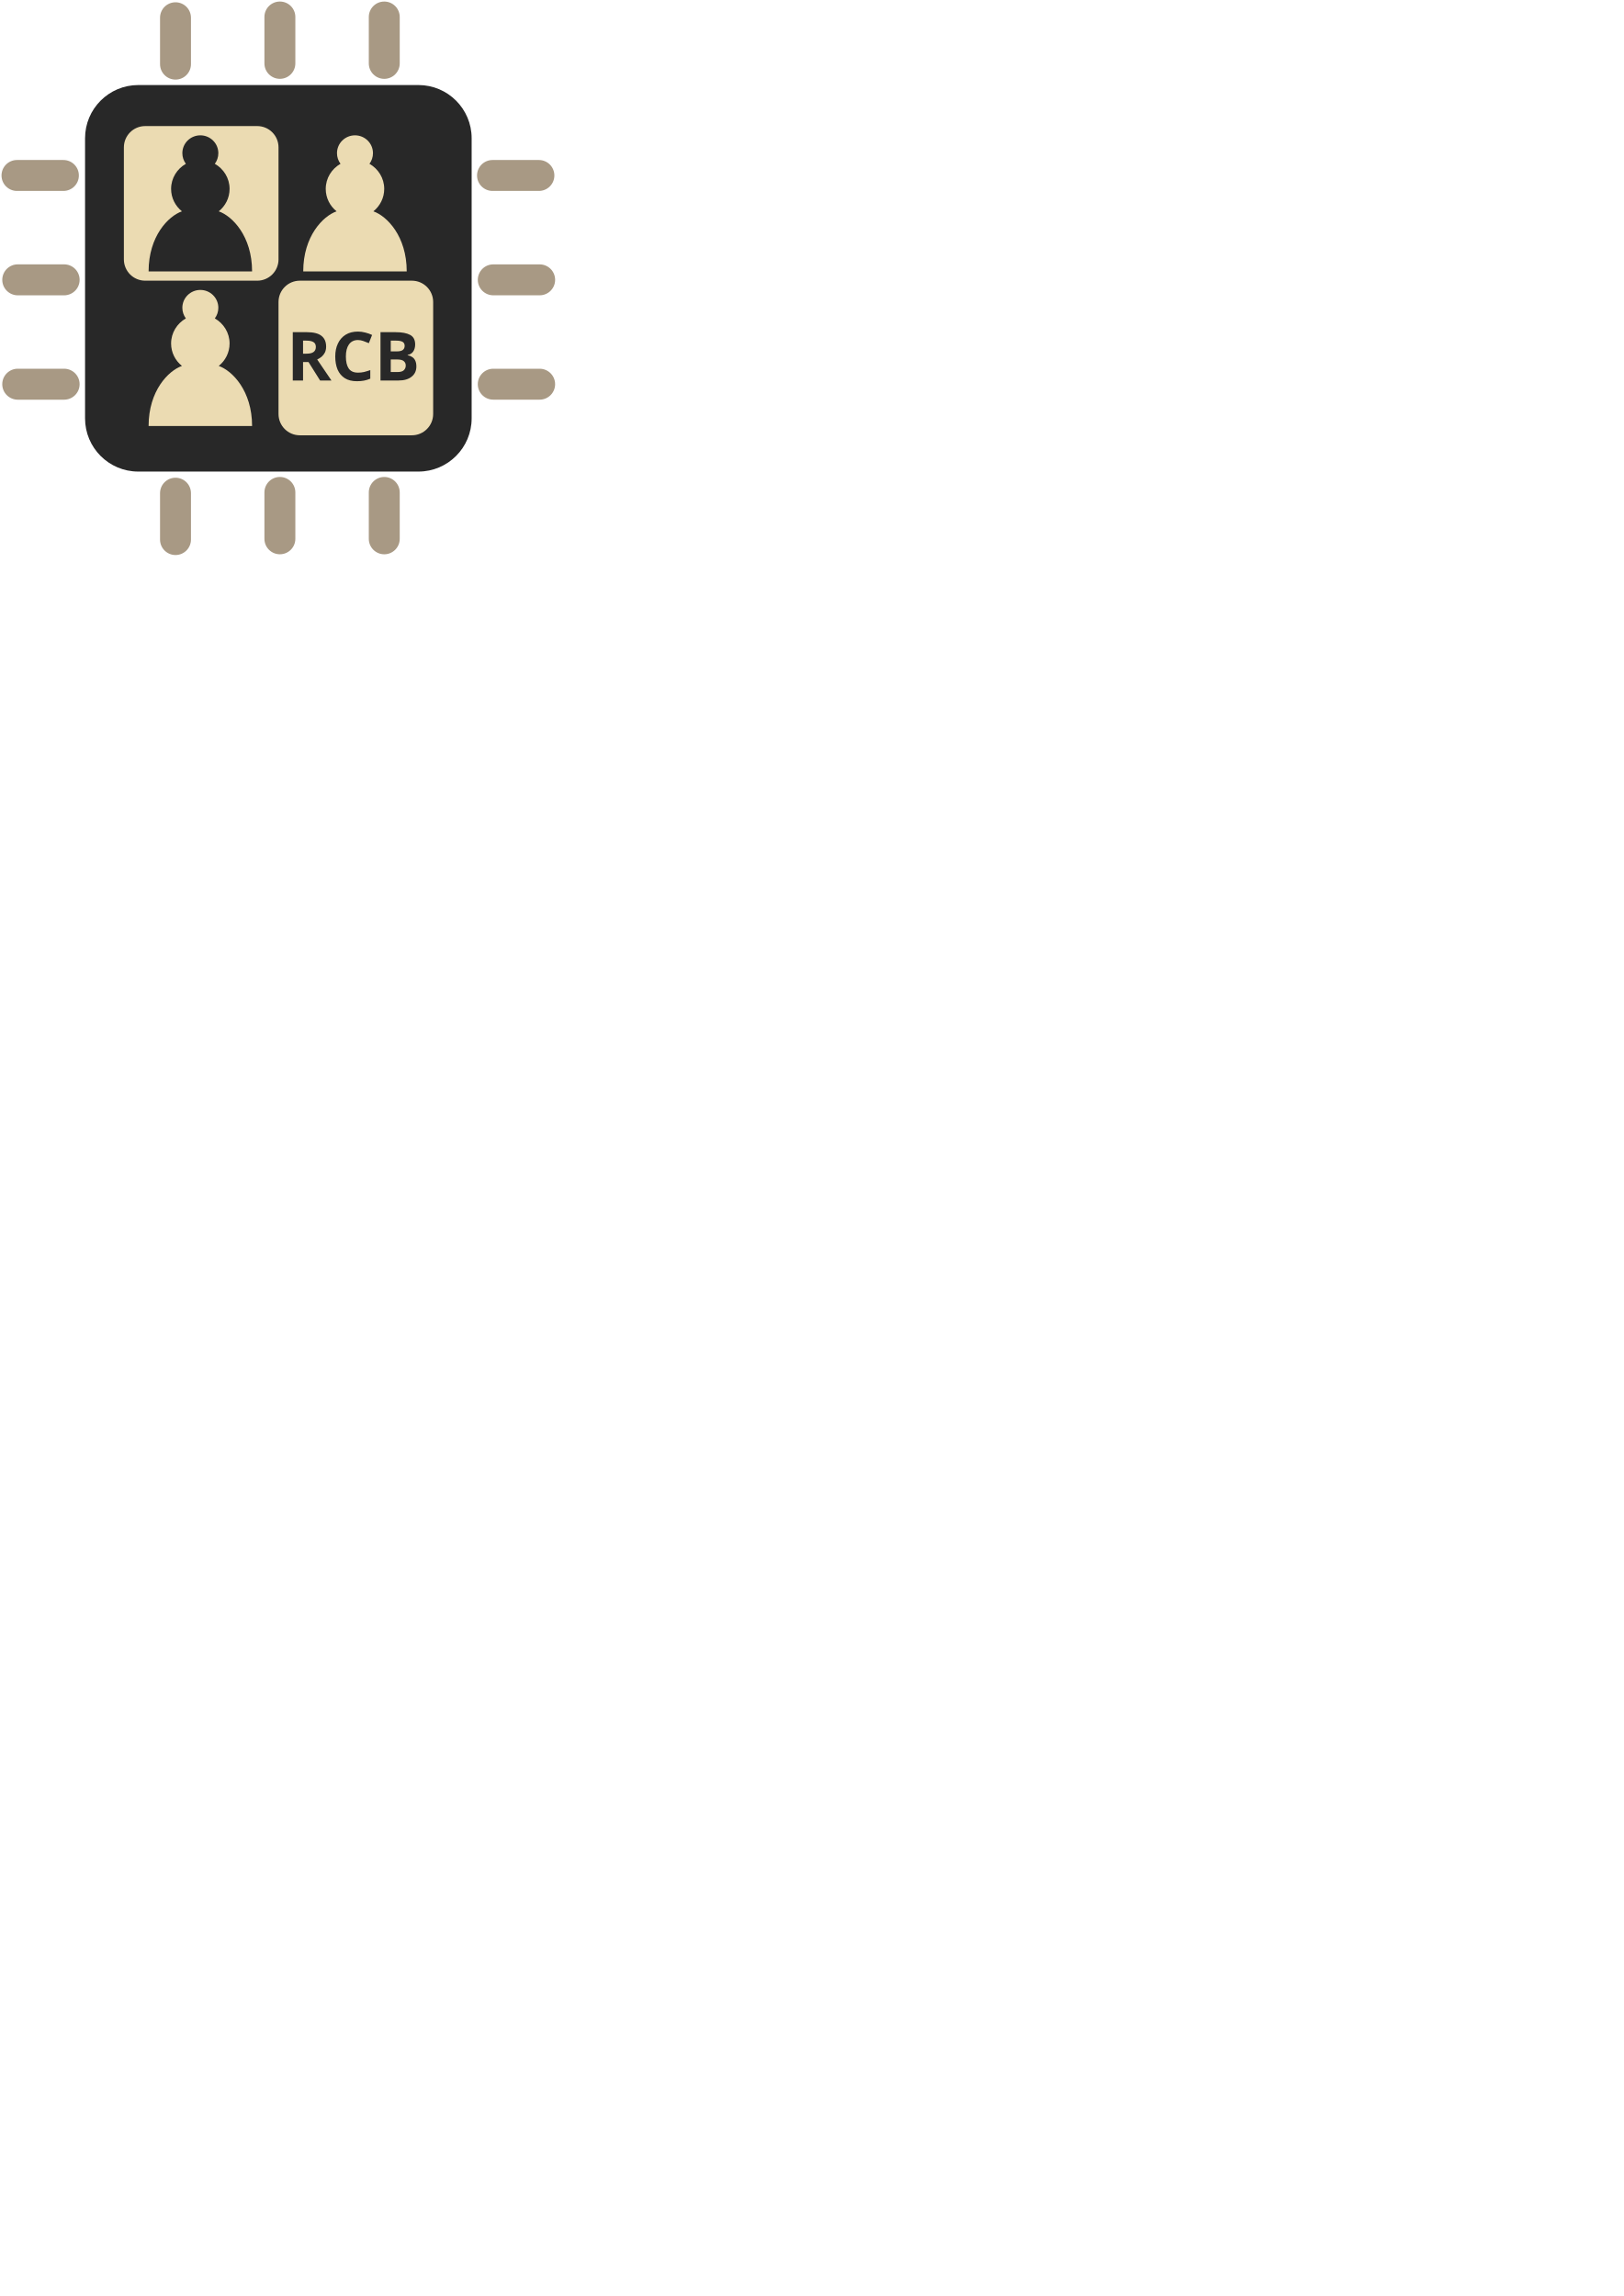
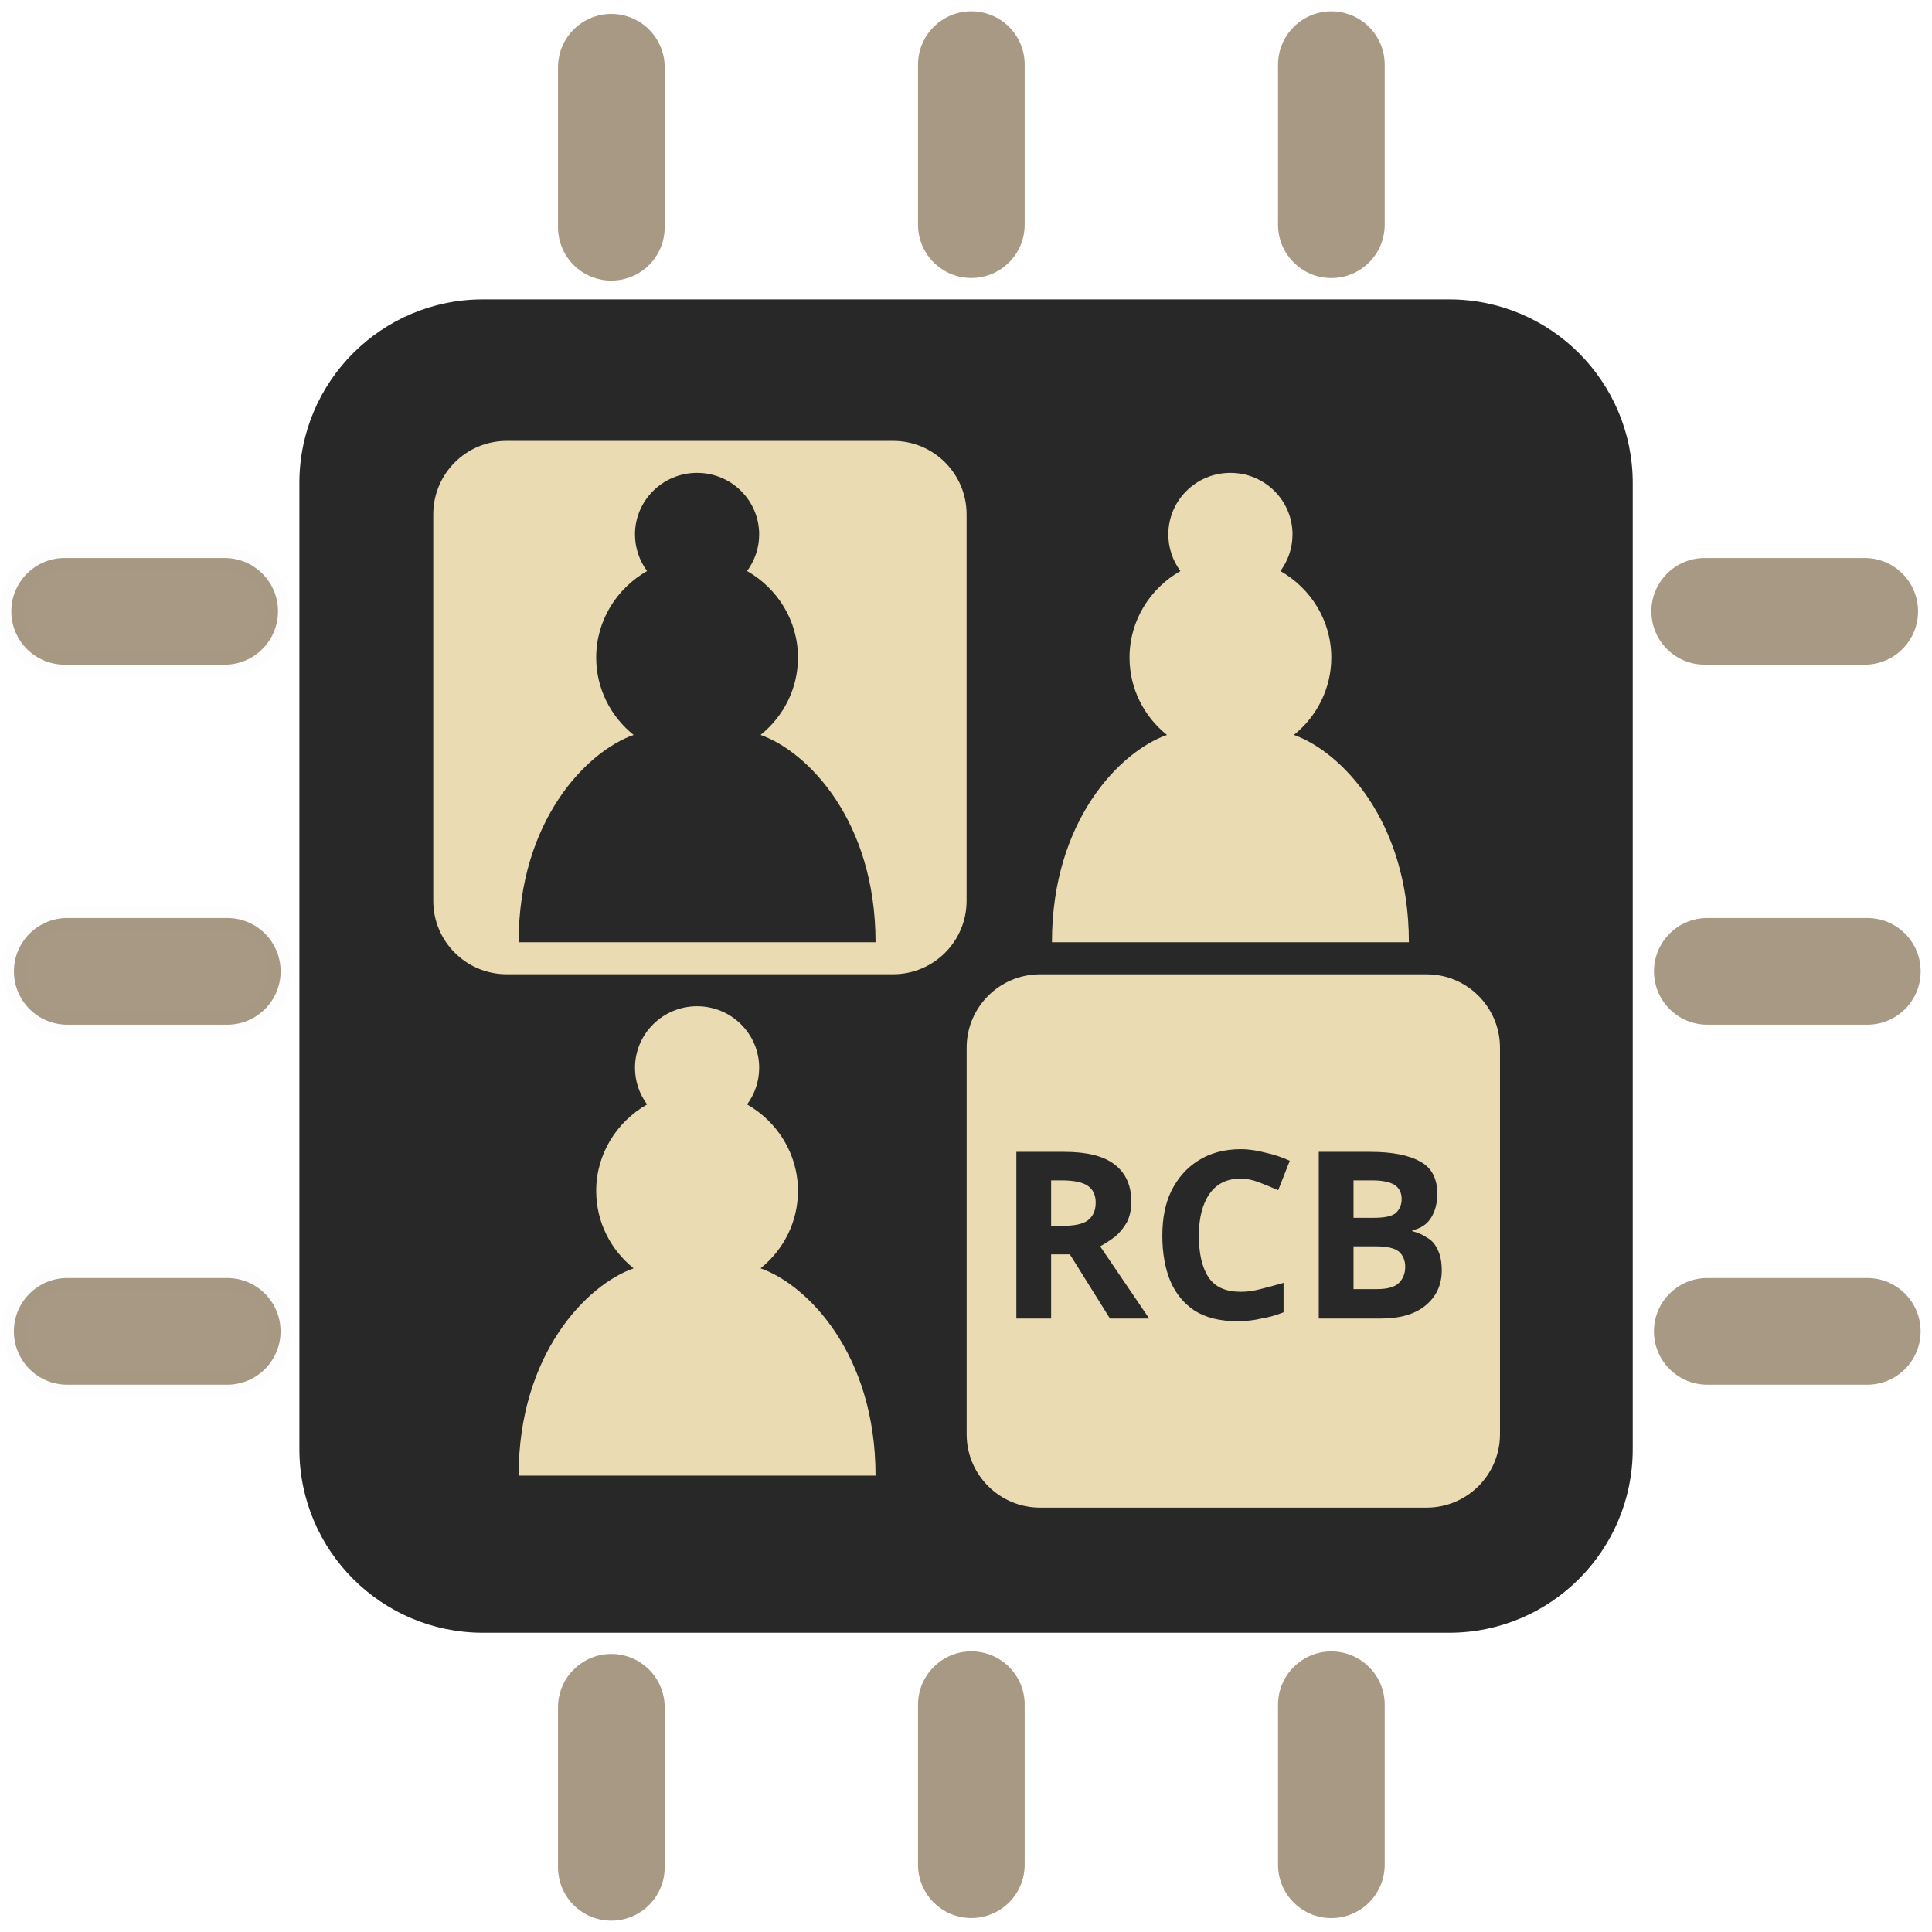
- <svg xmlns="http://www.w3.org/2000/svg" width="210mm" height="297mm" viewBox="0 0 210 297" version="1.1" id="svg5">
+ <svg xmlns="http://www.w3.org/2000/svg" width="128" height="128" viewBox="0 0 33.867 33.867" version="1.1" id="svg5">
  <defs id="defs2" />
  <g id="layer2">
-     <g id="g4569-1-0" transform="translate(-52.22045,11.1985)" style="fill:#a89984;fill-opacity:1;stroke:#282828;stroke-opacity:0.008">
-       <rect style="fill:#a89984;fill-opacity:1;stroke:#282828;stroke-width:0.397;stroke-miterlimit:4;stroke-dasharray:none;stroke-opacity:0.008" id="rect4439-8-7" width="10" height="4" x="52.419" y="9.5" ry="2" />
-       <rect style="fill:#a89984;fill-opacity:1;stroke:#282828;stroke-width:0.397;stroke-miterlimit:4;stroke-dasharray:none;stroke-opacity:0.008" id="rect4439-2-7-8" width="10" height="4" x="52.517" y="23" ry="2" />
-       <rect style="fill:#a89984;fill-opacity:1;stroke:#282828;stroke-width:0.397;stroke-miterlimit:4;stroke-dasharray:none;stroke-opacity:0.008" id="rect4439-6-9-6" width="10" height="4" x="52.515" y="36.5" ry="2" />
+     <g id="g4569-1-0" transform="matrix(0.4674693,0,0,0.4674693,-24.30575,5.34066)" style="fill:#a89984;fill-opacity:1;stroke:#282828;stroke-width:2.139;stroke-opacity:0.008">
+       <rect style="fill:#a89984;fill-opacity:1;stroke:#282828;stroke-width:0.849;stroke-miterlimit:4;stroke-dasharray:none;stroke-opacity:0.008" id="rect4439-8-7" width="10" height="4" x="52.419" y="9.5" ry="2" />
+       <rect style="fill:#a89984;fill-opacity:1;stroke:#282828;stroke-width:0.849;stroke-miterlimit:4;stroke-dasharray:none;stroke-opacity:0.008" id="rect4439-2-7-8" width="10" height="4" x="52.517" y="23" ry="2" />
+       <rect style="fill:#a89984;fill-opacity:1;stroke:#282828;stroke-width:0.849;stroke-miterlimit:4;stroke-dasharray:none;stroke-opacity:0.008" id="rect4439-6-9-6" width="10" height="4" x="52.515" y="36.5" ry="2" />
    </g>
-     <g id="g4569-2-4" transform="rotate(-90,36.95676,25.75826)" style="fill:#a89984;fill-opacity:1;stroke:#282828;stroke-opacity:0">
-       <rect style="fill:#a89984;fill-opacity:1;stroke:#282828;stroke-width:0.397;stroke-miterlimit:4;stroke-dasharray:none;stroke-opacity:0" id="rect4439-0-52" width="10" height="4" x="52.419" y="9.5" ry="2" />
-       <rect style="fill:#a89984;fill-opacity:1;stroke:#282828;stroke-width:0.397;stroke-miterlimit:4;stroke-dasharray:none;stroke-opacity:0" id="rect4439-2-2-5" width="10" height="4" x="52.517" y="23" ry="2" />
-       <rect style="fill:#a89984;fill-opacity:1;stroke:#282828;stroke-width:0.397;stroke-miterlimit:4;stroke-dasharray:none;stroke-opacity:0" id="rect4439-6-3-4" width="10" height="4" x="52.515" y="36.5" ry="2" />
+     <g id="g4569-2-4" transform="matrix(0,-0.4674693,0.4674693,0,5.34066,29.42305)" style="fill:#a89984;fill-opacity:1;stroke:#282828;stroke-width:2.139;stroke-opacity:0">
+       <rect style="fill:#a89984;fill-opacity:1;stroke:#282828;stroke-width:0.849;stroke-miterlimit:4;stroke-dasharray:none;stroke-opacity:0" id="rect4439-0-52" width="10" height="4" x="52.419" y="9.5" ry="2" />
+       <rect style="fill:#a89984;fill-opacity:1;stroke:#282828;stroke-width:0.849;stroke-miterlimit:4;stroke-dasharray:none;stroke-opacity:0" id="rect4439-2-2-5" width="10" height="4" x="52.517" y="23" ry="2" />
+       <rect style="fill:#a89984;fill-opacity:1;stroke:#282828;stroke-width:0.849;stroke-miterlimit:4;stroke-dasharray:none;stroke-opacity:0" id="rect4439-6-3-4" width="10" height="4" x="52.515" y="36.5" ry="2" />
    </g>
-     <g id="g4569-6" transform="translate(9.279554,11.1985)" style="fill:#a89984;fill-opacity:1;stroke:#282828;stroke-opacity:0">
-       <rect style="fill:#a89984;fill-opacity:1;stroke:#282828;stroke-width:0.397;stroke-miterlimit:4;stroke-dasharray:none;stroke-opacity:0" id="rect4439-9" width="10" height="4" x="52.419" y="9.5" ry="2" />
-       <rect style="fill:#a89984;fill-opacity:1;stroke:#282828;stroke-width:0.397;stroke-miterlimit:4;stroke-dasharray:none;stroke-opacity:0" id="rect4439-2-3" width="10" height="4" x="52.517" y="23" ry="2" />
-       <rect style="fill:#a89984;fill-opacity:1;stroke:#282828;stroke-width:0.397;stroke-miterlimit:4;stroke-dasharray:none;stroke-opacity:0" id="rect4439-6-7" width="10" height="4" x="52.515" y="36.5" ry="2" />
+     <g id="g4569-6" transform="matrix(0.4674693,0,0,0.4674693,4.443612,5.34066)" style="fill:#a89984;fill-opacity:1;stroke:#282828;stroke-width:2.139;stroke-opacity:0">
+       <rect style="fill:#a89984;fill-opacity:1;stroke:#282828;stroke-width:0.849;stroke-miterlimit:4;stroke-dasharray:none;stroke-opacity:0" id="rect4439-9" width="10" height="4" x="52.419" y="9.5" ry="2" />
+       <rect style="fill:#a89984;fill-opacity:1;stroke:#282828;stroke-width:0.849;stroke-miterlimit:4;stroke-dasharray:none;stroke-opacity:0" id="rect4439-2-3" width="10" height="4" x="52.517" y="23" ry="2" />
+       <rect style="fill:#a89984;fill-opacity:1;stroke:#282828;stroke-width:0.849;stroke-miterlimit:4;stroke-dasharray:none;stroke-opacity:0" id="rect4439-6-7" width="10" height="4" x="52.515" y="36.5" ry="2" />
    </g>
-     <g id="g4569-2-7-7" transform="rotate(-90,67.70676,56.50826)" style="fill:#a89984;fill-opacity:1;stroke:#282828;stroke-opacity:0">
-       <rect style="fill:#a89984;fill-opacity:1;stroke:#282828;stroke-width:0.397;stroke-miterlimit:4;stroke-dasharray:none;stroke-opacity:0" id="rect4439-0-5-4" width="10" height="4" x="52.419" y="9.5" ry="2" />
-       <rect style="fill:#a89984;fill-opacity:1;stroke:#282828;stroke-width:0.397;stroke-miterlimit:4;stroke-dasharray:none;stroke-opacity:0" id="rect4439-2-2-9-4" width="10" height="4" x="52.517" y="23" ry="2" />
-       <rect style="fill:#a89984;fill-opacity:1;stroke:#282828;stroke-width:0.397;stroke-miterlimit:4;stroke-dasharray:none;stroke-opacity:0" id="rect4439-6-3-2-3" width="10" height="4" x="52.515" y="36.5" ry="2" />
+     <g id="g4569-2-7-7" transform="matrix(0,-0.4674693,0.4674693,0,5.34066,58.17241)" style="fill:#a89984;fill-opacity:1;stroke:#282828;stroke-width:2.139;stroke-opacity:0">
+       <rect style="fill:#a89984;fill-opacity:1;stroke:#282828;stroke-width:0.849;stroke-miterlimit:4;stroke-dasharray:none;stroke-opacity:0" id="rect4439-0-5-4" width="10" height="4" x="52.419" y="9.5" ry="2" />
+       <rect style="fill:#a89984;fill-opacity:1;stroke:#282828;stroke-width:0.849;stroke-miterlimit:4;stroke-dasharray:none;stroke-opacity:0" id="rect4439-2-2-9-4" width="10" height="4" x="52.517" y="23" ry="2" />
+       <rect style="fill:#a89984;fill-opacity:1;stroke:#282828;stroke-width:0.849;stroke-miterlimit:4;stroke-dasharray:none;stroke-opacity:0" id="rect4439-6-3-2-3" width="10" height="4" x="52.515" y="36.5" ry="2" />
    </g>
  </g>
  <g id="layer1">
-     <rect style="fill:#282828;fill-opacity:1;stroke:none;stroke-width:1;stroke-miterlimit:4;stroke-dasharray:none;stroke-opacity:1" id="rect846-1" width="50" height="50" x="11" y="11" ry="6.884" />
-     <rect style="fill:#ebdbb2;fill-opacity:1;stroke:none;stroke-width:1;stroke-miterlimit:4;stroke-dasharray:none" id="rect846-3-5" width="20" height="20" x="16.022" y="16.308" ry="2.754" />
-     <rect style="fill:#ebdbb2;fill-opacity:1;stroke:none;stroke-width:1;stroke-miterlimit:4;stroke-dasharray:none" id="rect846-3-6-5" width="20" height="20" x="36.022" y="36.308" ry="2.754" />
-     <path d="m 45.912,17.506 c -1.286,0 -2.328,1.033 -2.328,2.309 0,0.514 0.169,0.987 0.454,1.374 -1.135,0.646 -1.909,1.853 -1.909,3.244 0,1.172 0.547,2.216 1.402,2.903 -1.746,0.612 -4.312,3.203 -4.312,7.774 h 13.384 c 0,-4.571 -2.566,-7.162 -4.312,-7.774 0.855,-0.687 1.402,-1.731 1.402,-2.903 0,-1.391 -0.774,-2.597 -1.909,-3.244 0.285,-0.387 0.454,-0.86 0.454,-1.374 0,-1.276 -1.042,-2.309 -2.328,-2.309 z" style="fill:#ebdbb2;fill-opacity:1;fill-rule:nonzero;stroke:none;stroke-width:0.397;stroke-linecap:round;stroke-linejoin:miter;stroke-miterlimit:4;stroke-dasharray:none;stroke-opacity:1" id="path2951-4" />
-     <path d="m 25.912,17.506 c -1.286,0 -2.328,1.033 -2.328,2.309 0,0.514 0.169,0.987 0.454,1.374 -1.135,0.646 -1.909,1.853 -1.909,3.244 0,1.172 0.547,2.216 1.402,2.903 -1.746,0.612 -4.312,3.203 -4.312,7.774 h 13.384 c 0,-4.571 -2.566,-7.162 -4.312,-7.774 0.855,-0.687 1.402,-1.731 1.402,-2.903 0,-1.391 -0.774,-2.597 -1.909,-3.244 0.285,-0.387 0.454,-0.86 0.454,-1.374 0,-1.276 -1.042,-2.309 -2.328,-2.309 z" style="fill:#282828;fill-opacity:1;fill-rule:nonzero;stroke:none;stroke-width:0.397;stroke-linecap:round;stroke-linejoin:miter;stroke-miterlimit:4;stroke-dasharray:none;stroke-opacity:1" id="path2951-5-7" />
-     <path d="m 25.912,37.506 c -1.286,0 -2.328,1.033 -2.328,2.309 0,0.514 0.169,0.987 0.454,1.374 -1.135,0.646 -1.909,1.853 -1.909,3.244 0,1.172 0.547,2.216 1.402,2.903 -1.746,0.612 -4.312,3.203 -4.312,7.774 h 13.384 c 0,-4.571 -2.566,-7.162 -4.312,-7.774 0.855,-0.687 1.402,-1.731 1.402,-2.903 0,-1.391 -0.774,-2.597 -1.909,-3.244 0.285,-0.387 0.454,-0.86 0.454,-1.374 0,-1.276 -1.042,-2.309 -2.328,-2.309 z" style="fill:#ebdbb2;fill-opacity:1;fill-rule:nonzero;stroke:none;stroke-width:0.397;stroke-linecap:round;stroke-linejoin:miter;stroke-miterlimit:4;stroke-dasharray:none;stroke-opacity:1" id="path2951-7-65" />
-     <text xml:space="preserve" style="font-style:normal;font-weight:normal;font-size:8.748px;line-height:1.25;font-family:sans-serif;fill:#282828;fill-opacity:1;stroke:none;stroke-width:0.265" x="37.084" y="49.219" id="text14320">
-       <tspan style="font-style:normal;font-variant:normal;font-weight:bold;font-stretch:normal;font-size:8.748px;font-family:'Roboto Slab';-inkscape-font-specification:'Roboto Slab Bold';fill:#282828;fill-opacity:1;stroke-width:0.265" x="37.084" y="49.219" id="tspan14322">RCB</tspan>
+     <rect style="fill:#282828;fill-opacity:1;stroke:none;stroke-width:1;stroke-miterlimit:4;stroke-dasharray:none;stroke-opacity:1" id="rect846-1" width="23.373" height="23.373" x="5.248" y="5.248" ry="3.218" />
+     <rect style="fill:#ebdbb2;fill-opacity:1;stroke:none;stroke-width:1;stroke-miterlimit:4;stroke-dasharray:none" id="rect846-3-5" width="9.349" height="9.349" x="7.595" y="7.729" ry="1.287" />
+     <rect style="fill:#ebdbb2;fill-opacity:1;stroke:none;stroke-width:1;stroke-miterlimit:4;stroke-dasharray:none" id="rect846-3-6-5" width="9.349" height="9.349" x="16.945" y="17.079" ry="1.287" />
+     <path d="m 21.568,8.289 c -0.601,0 -1.088,0.483 -1.088,1.079 0,0.24 0.079,0.461 0.212,0.642 -0.53,0.302 -0.892,0.866 -0.892,1.516 0,0.548 0.256,1.036 0.656,1.357 -0.816,0.286 -2.016,1.497 -2.016,3.634 h 6.257 c 0,-2.137 -1.2,-3.348 -2.016,-3.634 0.4,-0.321 0.656,-0.809 0.656,-1.357 0,-0.65 -0.362,-1.214 -0.892,-1.516 0.133,-0.181 0.212,-0.402 0.212,-0.642 0,-0.596 -0.487,-1.079 -1.088,-1.079 z" style="fill:#ebdbb2;fill-opacity:1;fill-rule:nonzero;stroke:none;stroke-width:0.397;stroke-linecap:round;stroke-linejoin:miter;stroke-miterlimit:4;stroke-dasharray:none;stroke-opacity:1" id="path2951-4" />
+     <path d="m 12.219,8.289 c -0.601,0 -1.088,0.483 -1.088,1.079 0,0.24 0.079,0.461 0.212,0.642 -0.53,0.302 -0.892,0.866 -0.892,1.516 0,0.548 0.256,1.036 0.656,1.357 -0.816,0.286 -2.016,1.497 -2.016,3.634 h 6.257 c 0,-2.137 -1.2,-3.348 -2.016,-3.634 0.4,-0.321 0.656,-0.809 0.656,-1.357 0,-0.65 -0.362,-1.214 -0.892,-1.516 0.133,-0.181 0.212,-0.402 0.212,-0.642 0,-0.596 -0.487,-1.079 -1.088,-1.079 z" style="fill:#282828;fill-opacity:1;fill-rule:nonzero;stroke:none;stroke-width:0.397;stroke-linecap:round;stroke-linejoin:miter;stroke-miterlimit:4;stroke-dasharray:none;stroke-opacity:1" id="path2951-5-7" />
+     <path d="m 12.219,17.639 c -0.601,0 -1.088,0.483 -1.088,1.079 0,0.24 0.079,0.461 0.212,0.642 -0.53,0.302 -0.892,0.866 -0.892,1.516 0,0.548 0.256,1.036 0.656,1.357 -0.816,0.286 -2.016,1.497 -2.016,3.634 h 6.257 c 0,-2.137 -1.2,-3.348 -2.016,-3.634 0.4,-0.321 0.656,-0.809 0.656,-1.357 0,-0.65 -0.362,-1.214 -0.892,-1.516 0.133,-0.181 0.212,-0.402 0.212,-0.642 0,-0.596 -0.487,-1.079 -1.088,-1.079 z" style="fill:#ebdbb2;fill-opacity:1;fill-rule:nonzero;stroke:none;stroke-width:0.397;stroke-linecap:round;stroke-linejoin:miter;stroke-miterlimit:4;stroke-dasharray:none;stroke-opacity:1" id="path2951-7-65" />
+     <text xml:space="preserve" style="font-style:normal;font-weight:normal;font-size:4.089px;line-height:1.25;font-family:sans-serif;fill:#282828;fill-opacity:1;stroke:none;stroke-width:0.265" x="17.441" y="23.114" id="text14320">
+       <tspan style="font-style:normal;font-variant:normal;font-weight:bold;font-stretch:normal;font-size:4.089px;font-family:'Roboto Slab';-inkscape-font-specification:'Roboto Slab Bold';fill:#282828;fill-opacity:1;stroke-width:0.265" x="17.441" y="23.114" id="tspan14322">RCB</tspan>
    </text>
  </g>
</svg>
